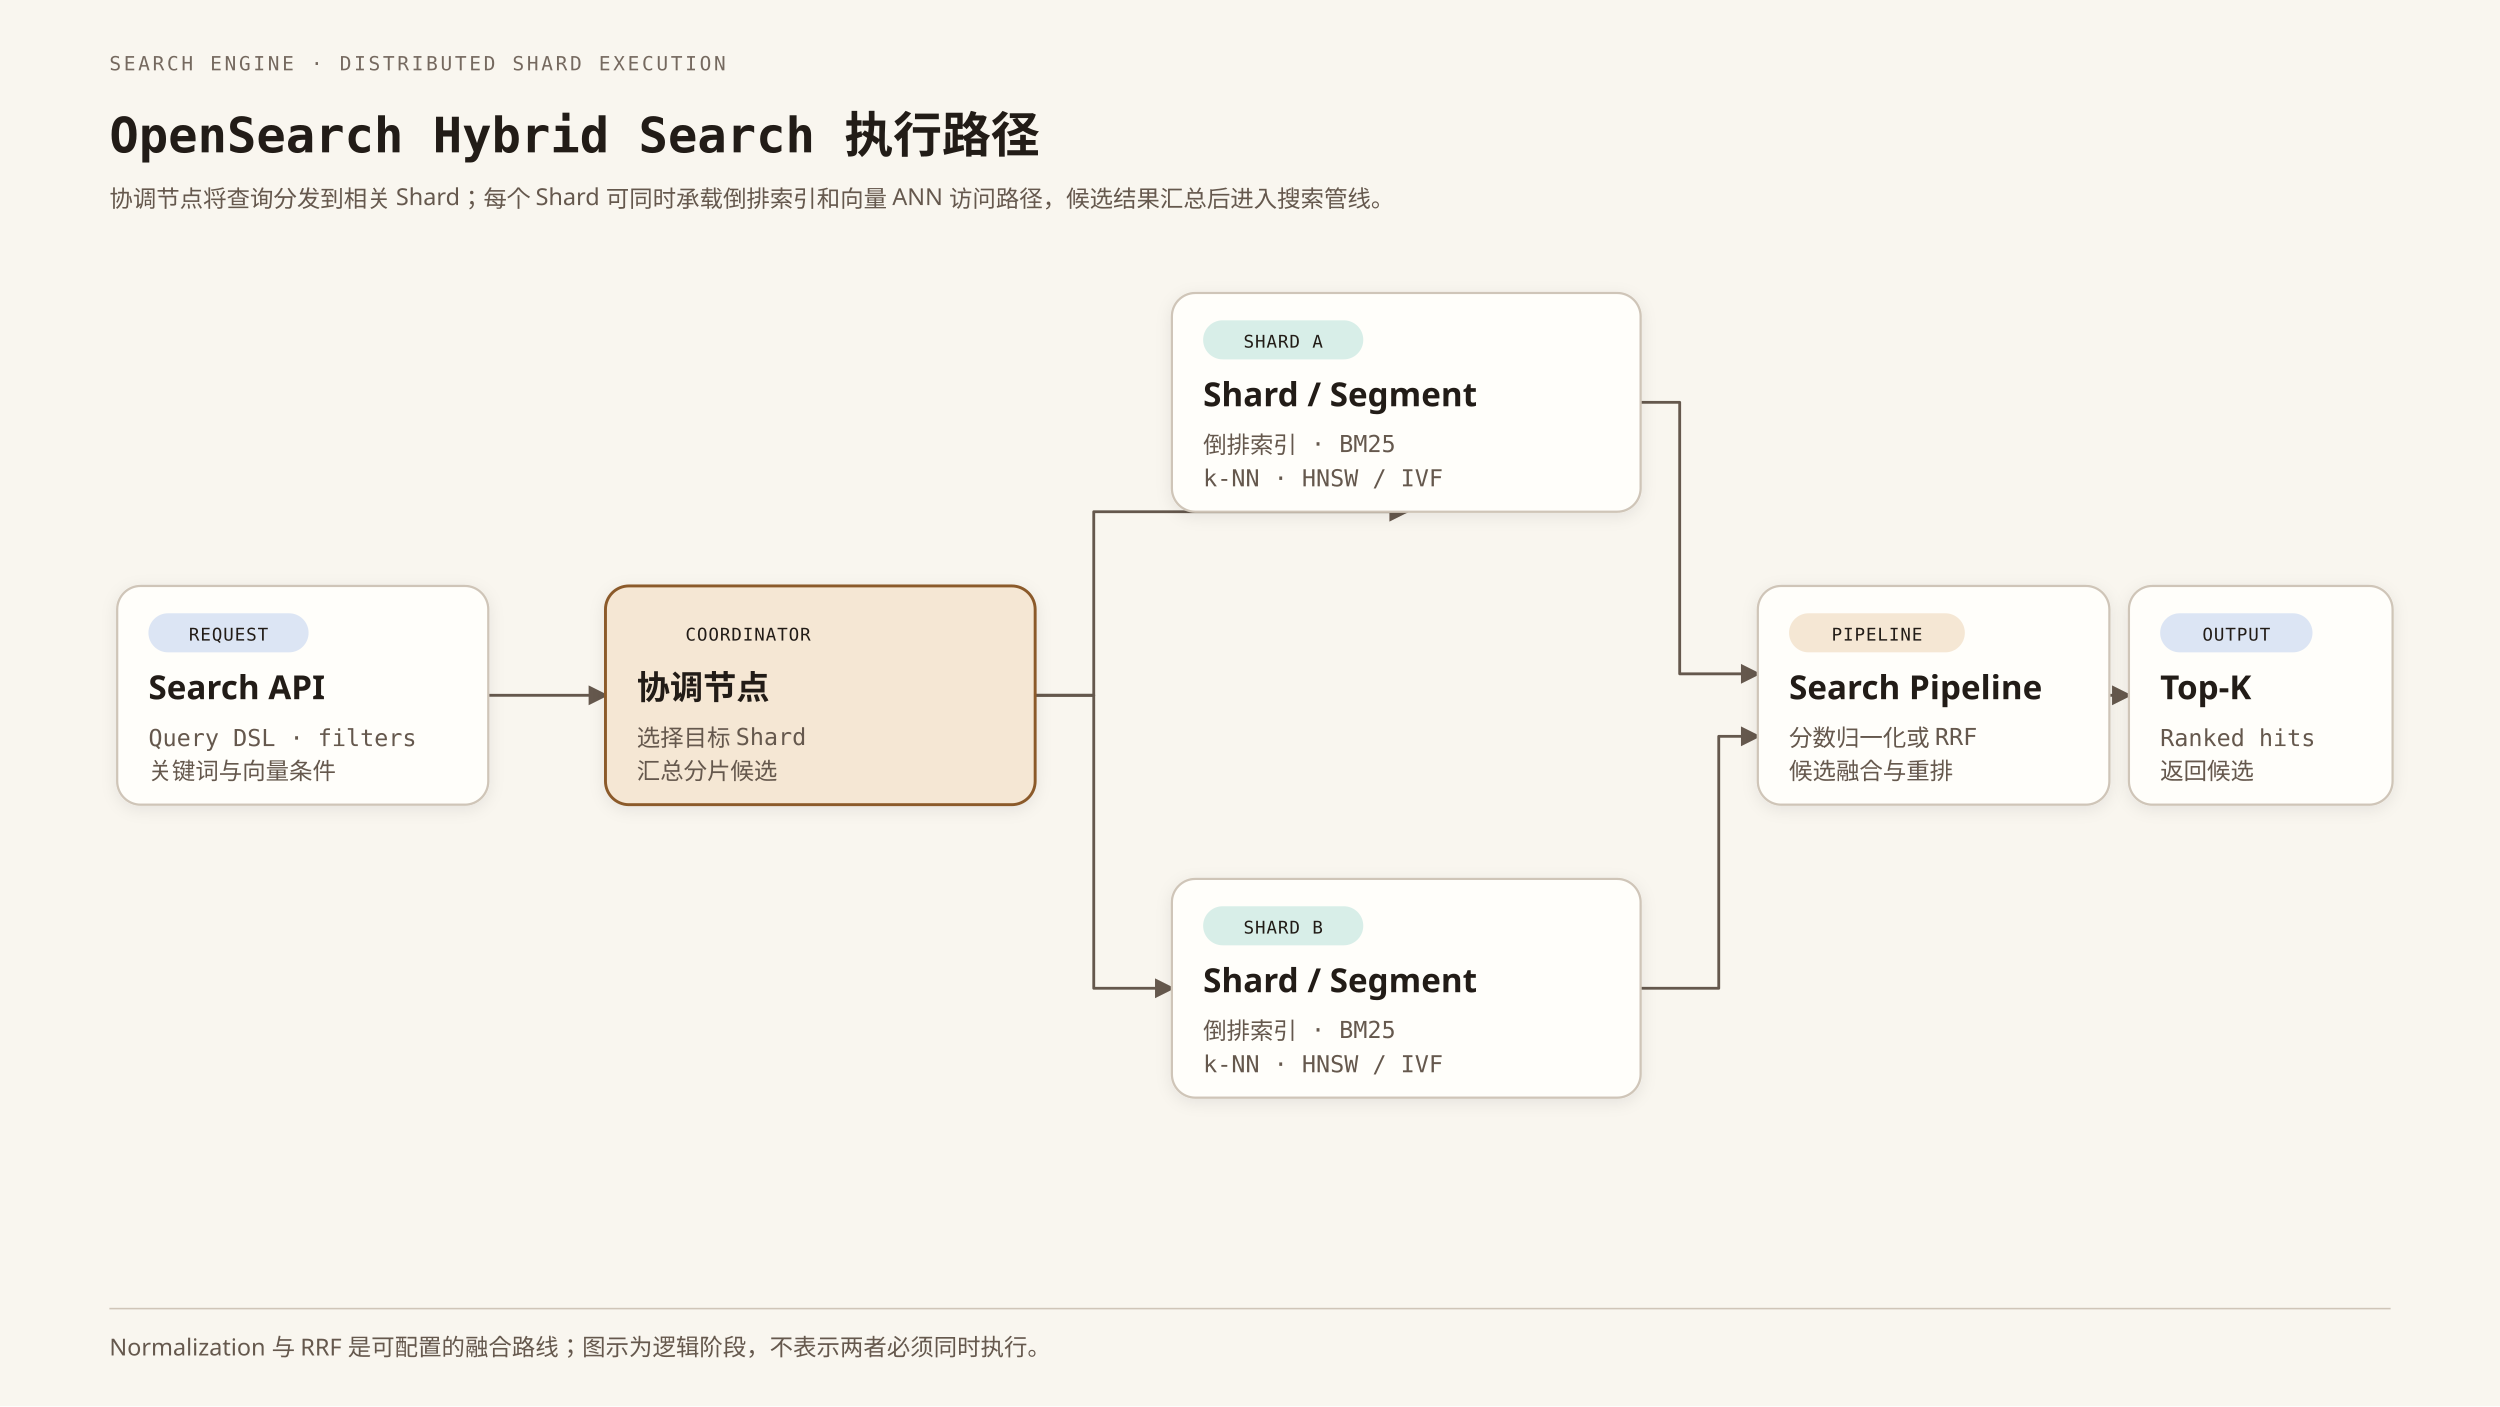
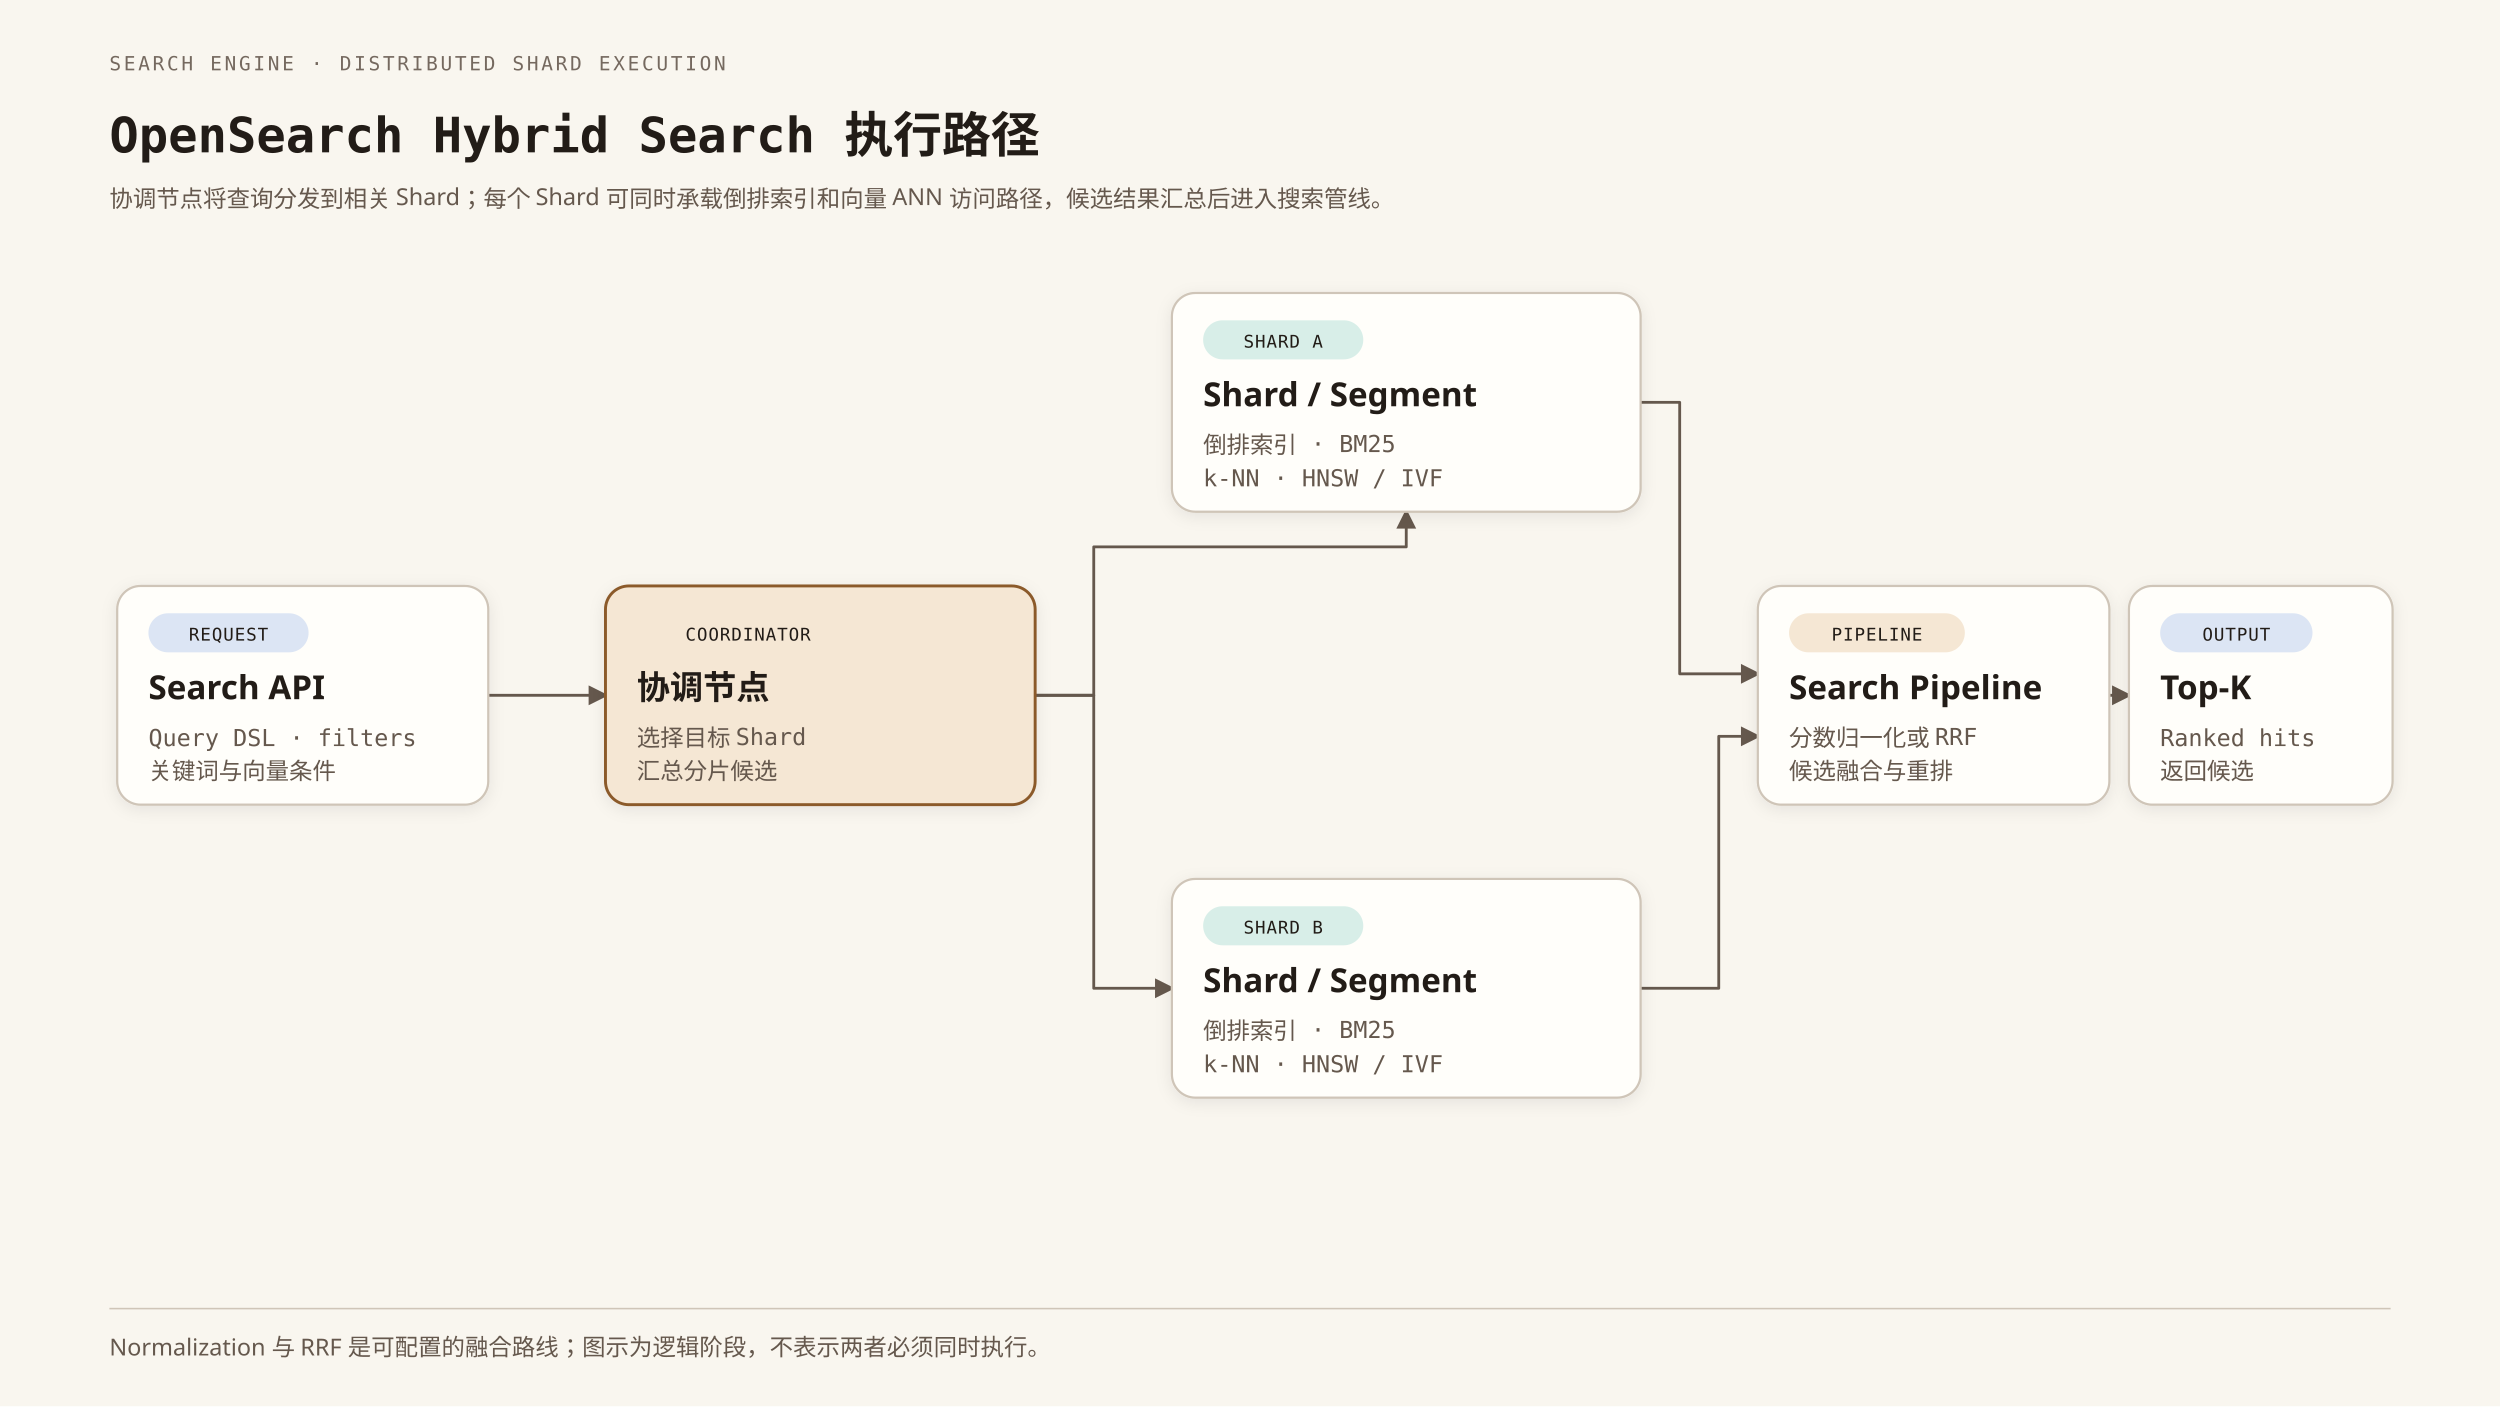
<svg xmlns="http://www.w3.org/2000/svg" width="1280" height="720" viewBox="0 0 1280 720" role="img" aria-labelledby="opensearch-hybrid-query-internals-title opensearch-hybrid-query-internals-desc">
  <defs>
    <marker id="arrow" viewBox="0 0 10 10" refX="8.5" refY="5" markerWidth="7" markerHeight="7" orient="auto">
      <path d="M0 0 L10 5 L0 10 z" fill="#65584D" />
    </marker>
    <marker id="arrow-accent" viewBox="0 0 10 10" refX="8.5" refY="5" markerWidth="7" markerHeight="7" orient="auto">
      <path d="M0 0 L10 5 L0 10 z" fill="#8B5A2B" />
    </marker>
    <filter id="soft-shadow" x="-10%" y="-10%" width="120%" height="130%">
      <feDropShadow dx="0" dy="2" stdDeviation="4" flood-color="#221C17" flood-opacity=".08" />
    </filter>
  </defs>
  <style>
text{fill:#221C17}.eyebrow{font:500 10px 'IBM Plex Mono','Noto Sans SC',monospace;letter-spacing:1.35px;fill:#75695F}.diagram-title{font:600 25px 'IBM Plex Mono','Noto Sans SC',monospace;fill:#221C17}.label{font:600 17px 'Noto Sans SC','Microsoft YaHei',sans-serif;fill:#221C17}.sub{font:400 12px 'IBM Plex Mono','Noto Sans SC',monospace;fill:#65584D}.chip{font:500 9px 'IBM Plex Mono','Noto Sans SC',monospace;letter-spacing:.45px;fill:#221C17}.note{font:400 12px 'Noto Sans SC','Microsoft YaHei',sans-serif;fill:#65584D}.node{fill:#FFFEFA;stroke:#CFC5B8;stroke-width:1.15;filter:url(#soft-shadow)}.focus{fill:#F5E7D4;stroke:#8B5A2B;stroke-width:1.5;filter:url(#soft-shadow)}.connector{fill:none;stroke:#65584D;stroke-width:1.45;stroke-linecap:round;stroke-linejoin:round}.connector-accent{fill:none;stroke:#8B5A2B;stroke-width:1.7;stroke-linecap:round;stroke-linejoin:round}.connector-return{fill:none;stroke:#75695F;stroke-width:1.2;stroke-dasharray:5 4;stroke-linecap:round;stroke-linejoin:round}.zone{fill:#F1EDE4;stroke:#CFC5B8;stroke-width:1}.actor{fill:#FFFEFA;stroke:#CFC5B8;stroke-width:1.15;filter:url(#soft-shadow)}.lifeline{stroke:#CFC5B8;stroke-width:1;stroke-dasharray:4 5}.activation{fill:#F1EDE4;stroke:#75695F;stroke-width:.9}.message{stroke:#65584D;stroke-width:1.35;fill:none;marker-end:url(#arrow)}.message-return{stroke:#75695F;stroke-width:1.2;stroke-dasharray:5 4;fill:none;marker-end:url(#arrow)}.message-success{stroke:#8B5A2B;stroke-width:1.65;fill:none;marker-end:url(#arrow-accent)}.message-label{font:500 9px 'IBM Plex Mono',monospace;fill:#65584D;letter-spacing:.25px}
</style>
  <rect width="1280" height="720" fill="#F9F6EF" />
  <text x="56" y="36" class="eyebrow">SEARCH ENGINE · DISTRIBUTED SHARD EXECUTION</text>
  <text x="56" y="78" class="diagram-title">OpenSearch Hybrid Search 执行路径</text>
  <text x="56" y="106" class="note">协调节点将查询分发到相关 Shard；每个 Shard 可同时承载倒排索引和向量 ANN 访问路径，候选结果汇总后进入搜索管线。</text>
  <path d="M250 356 H310" class="connector" marker-end="url(#arrow)" />
-   <path d="M530 356 H560 V262 H720" class="connector" marker-end="url(#arrow)" />
+   <path d="M530 356 H560 V280 H720 V262" class="connector" marker-end="url(#arrow)" />
  <path d="M530 356 H560 V506 H600" class="connector" marker-end="url(#arrow)" />
  <path d="M840 206 H860 V345 H900" class="connector" marker-end="url(#arrow)" />
  <path d="M840 506 H880 V377 H900" class="connector" marker-end="url(#arrow)" />
  <path d="M1080 356 H1090" class="connector" marker-end="url(#arrow)" />
  <g class="card">
    <rect x="60" y="300" width="190" height="112" rx="12" class="node" />
    <rect x="76" y="314" width="82" height="20" rx="10" fill="#DCE5F4" />
    <text x="117" y="328" text-anchor="middle" class="chip">REQUEST</text>
    <text x="76" y="358" class="label" font-size="18">Search API</text>
    <text x="76" y="382" class="sub">Query DSL · filters</text>
    <text x="76" y="399" class="sub">关键词与向量条件</text>
  </g>
  <g class="card">
    <rect x="310" y="300" width="220" height="112" rx="12" class="focus" />
    <rect x="326" y="314" width="114" height="20" rx="10" fill="#F5E7D4" />
    <text x="383" y="328" text-anchor="middle" class="chip">COORDINATOR</text>
    <text x="326" y="358" class="label" font-size="18">协调节点</text>
    <text x="326" y="382" class="sub">选择目标 Shard</text>
    <text x="326" y="399" class="sub">汇总分片候选</text>
  </g>
  <g class="card">
    <rect x="600" y="150" width="240" height="112" rx="12" class="node" />
    <rect x="616" y="164" width="82" height="20" rx="10" fill="#D8EEE8" />
    <text x="657" y="178" text-anchor="middle" class="chip">SHARD A</text>
    <text x="616" y="208" class="label" font-size="18">Shard / Segment</text>
    <text x="616" y="232" class="sub">倒排索引 · BM25</text>
    <text x="616" y="249" class="sub">k-NN · HNSW / IVF</text>
  </g>
  <g class="card">
    <rect x="600" y="450" width="240" height="112" rx="12" class="node" />
    <rect x="616" y="464" width="82" height="20" rx="10" fill="#D8EEE8" />
    <text x="657" y="478" text-anchor="middle" class="chip">SHARD B</text>
    <text x="616" y="508" class="label" font-size="18">Shard / Segment</text>
    <text x="616" y="532" class="sub">倒排索引 · BM25</text>
    <text x="616" y="549" class="sub">k-NN · HNSW / IVF</text>
  </g>
  <g class="card">
    <rect x="900" y="300" width="180" height="112" rx="12" class="node" />
    <rect x="916" y="314" width="90" height="20" rx="10" fill="#F5E7D4" />
    <text x="961" y="328" text-anchor="middle" class="chip">PIPELINE</text>
    <text x="916" y="358" class="label" font-size="18">Search Pipeline</text>
    <text x="916" y="382" class="sub">分数归一化或 RRF</text>
    <text x="916" y="399" class="sub">候选融合与重排</text>
  </g>
  <g class="card">
    <rect x="1090" y="300" width="135" height="112" rx="12" class="node" />
    <rect x="1106" y="314" width="78" height="20" rx="10" fill="#DCE5F4" />
    <text x="1145" y="328" text-anchor="middle" class="chip">OUTPUT</text>
    <text x="1106" y="358" class="label" font-size="18">Top-K</text>
    <text x="1106" y="382" class="sub">Ranked hits</text>
    <text x="1106" y="399" class="sub">返回候选</text>
  </g>
  <line x1="56" y1="670" x2="1224" y2="670" stroke="#CFC5B8" stroke-width=".8" />
  <text x="56" y="694" class="note">Normalization 与 RRF 是可配置的融合路线；图示为逻辑阶段，不表示两者必须同时执行。</text>
</svg>
